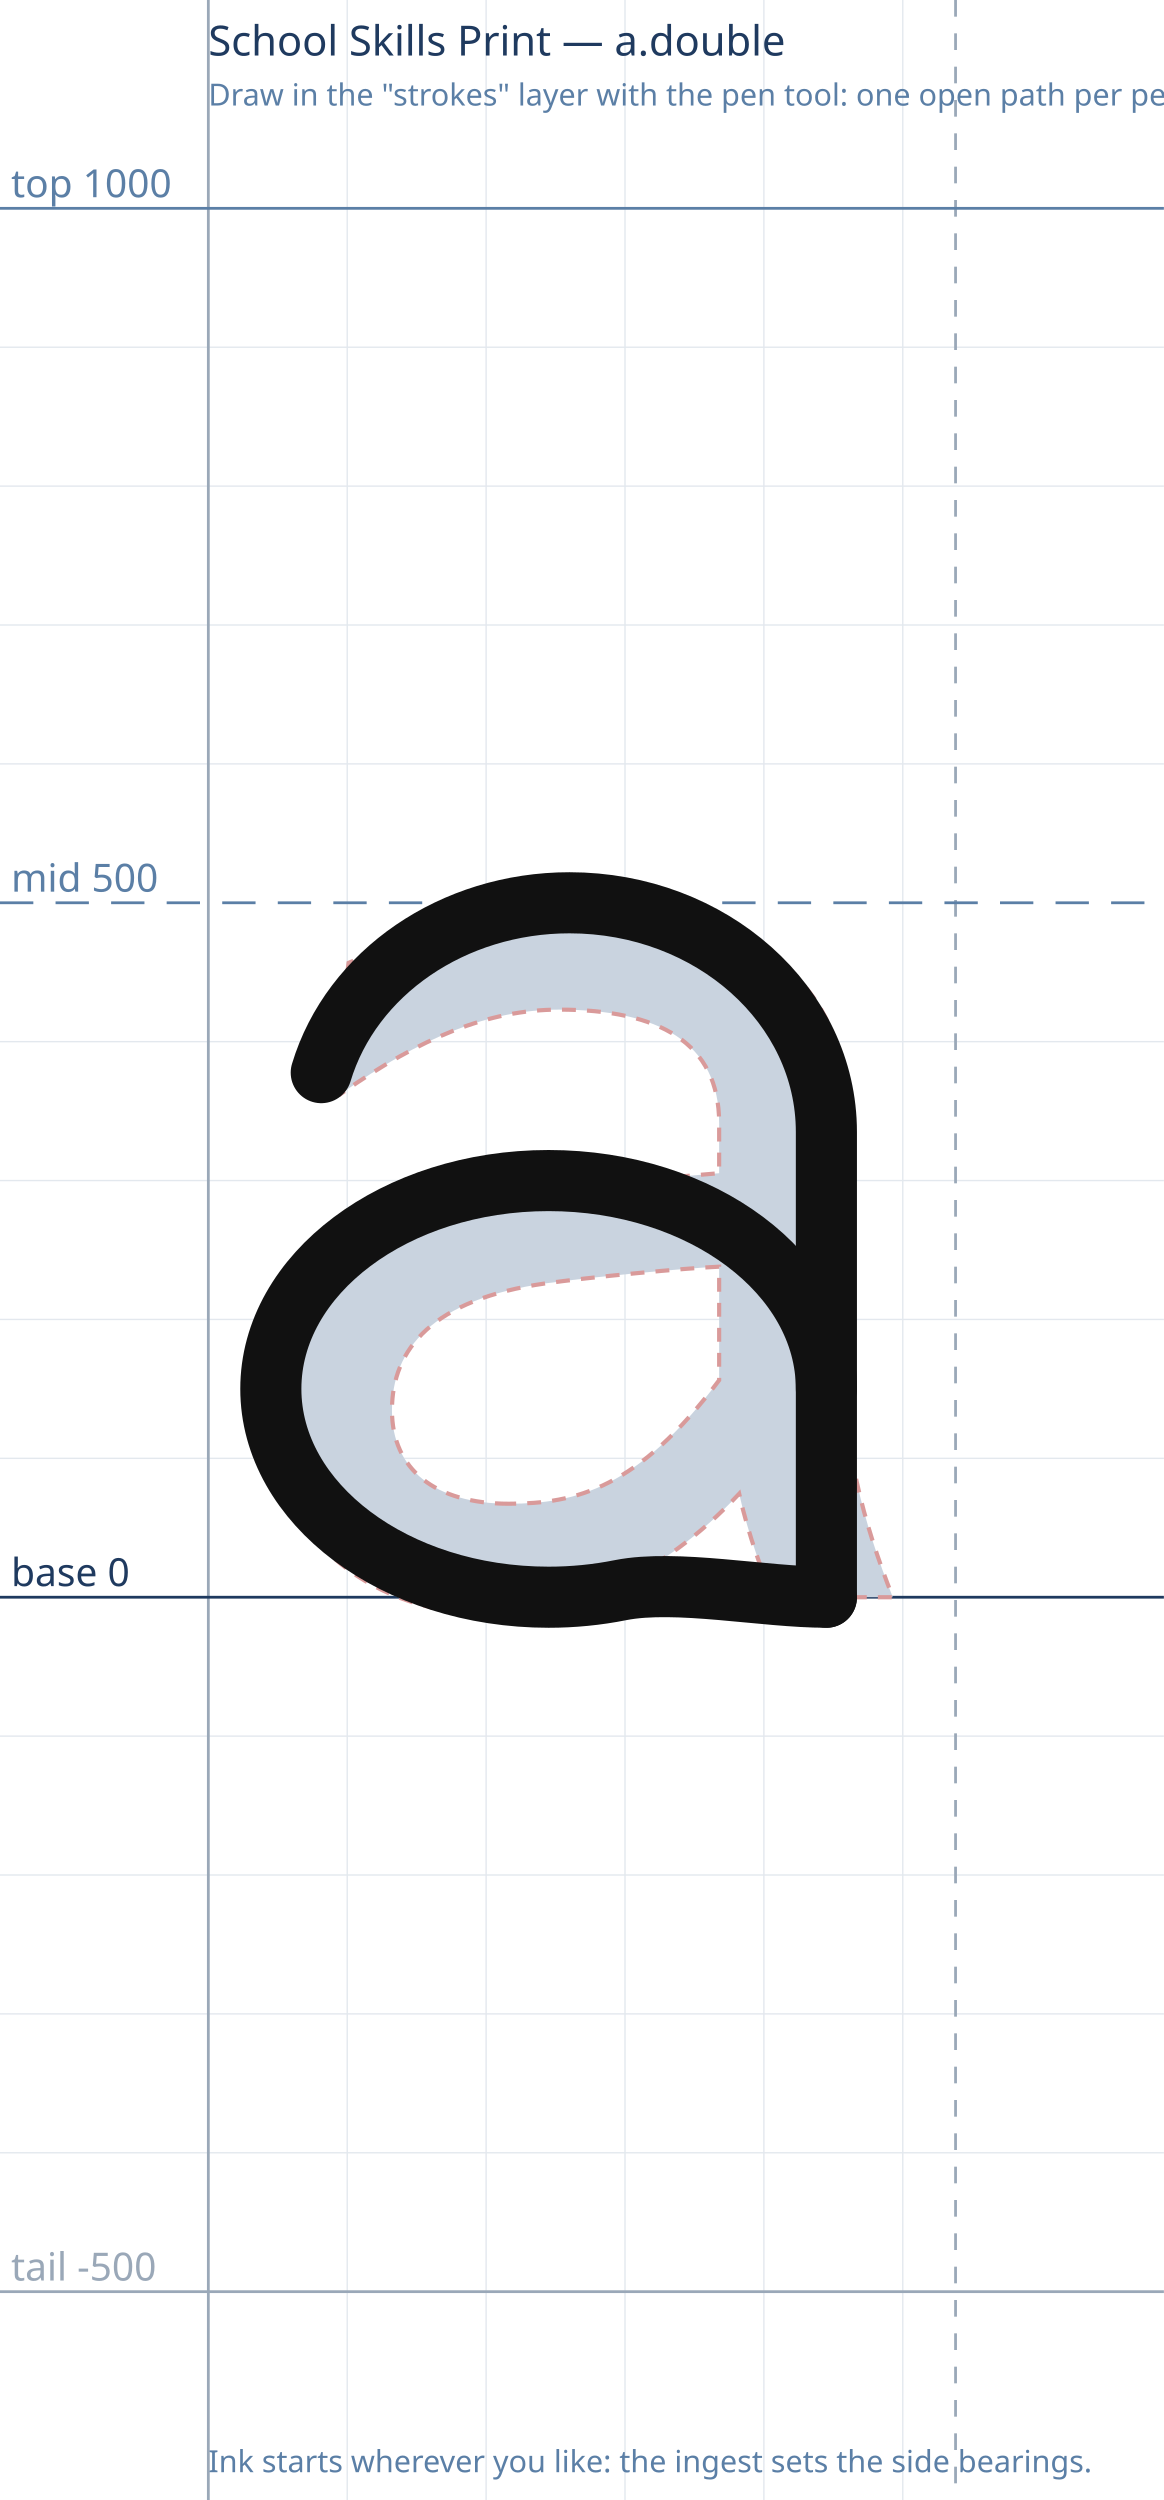
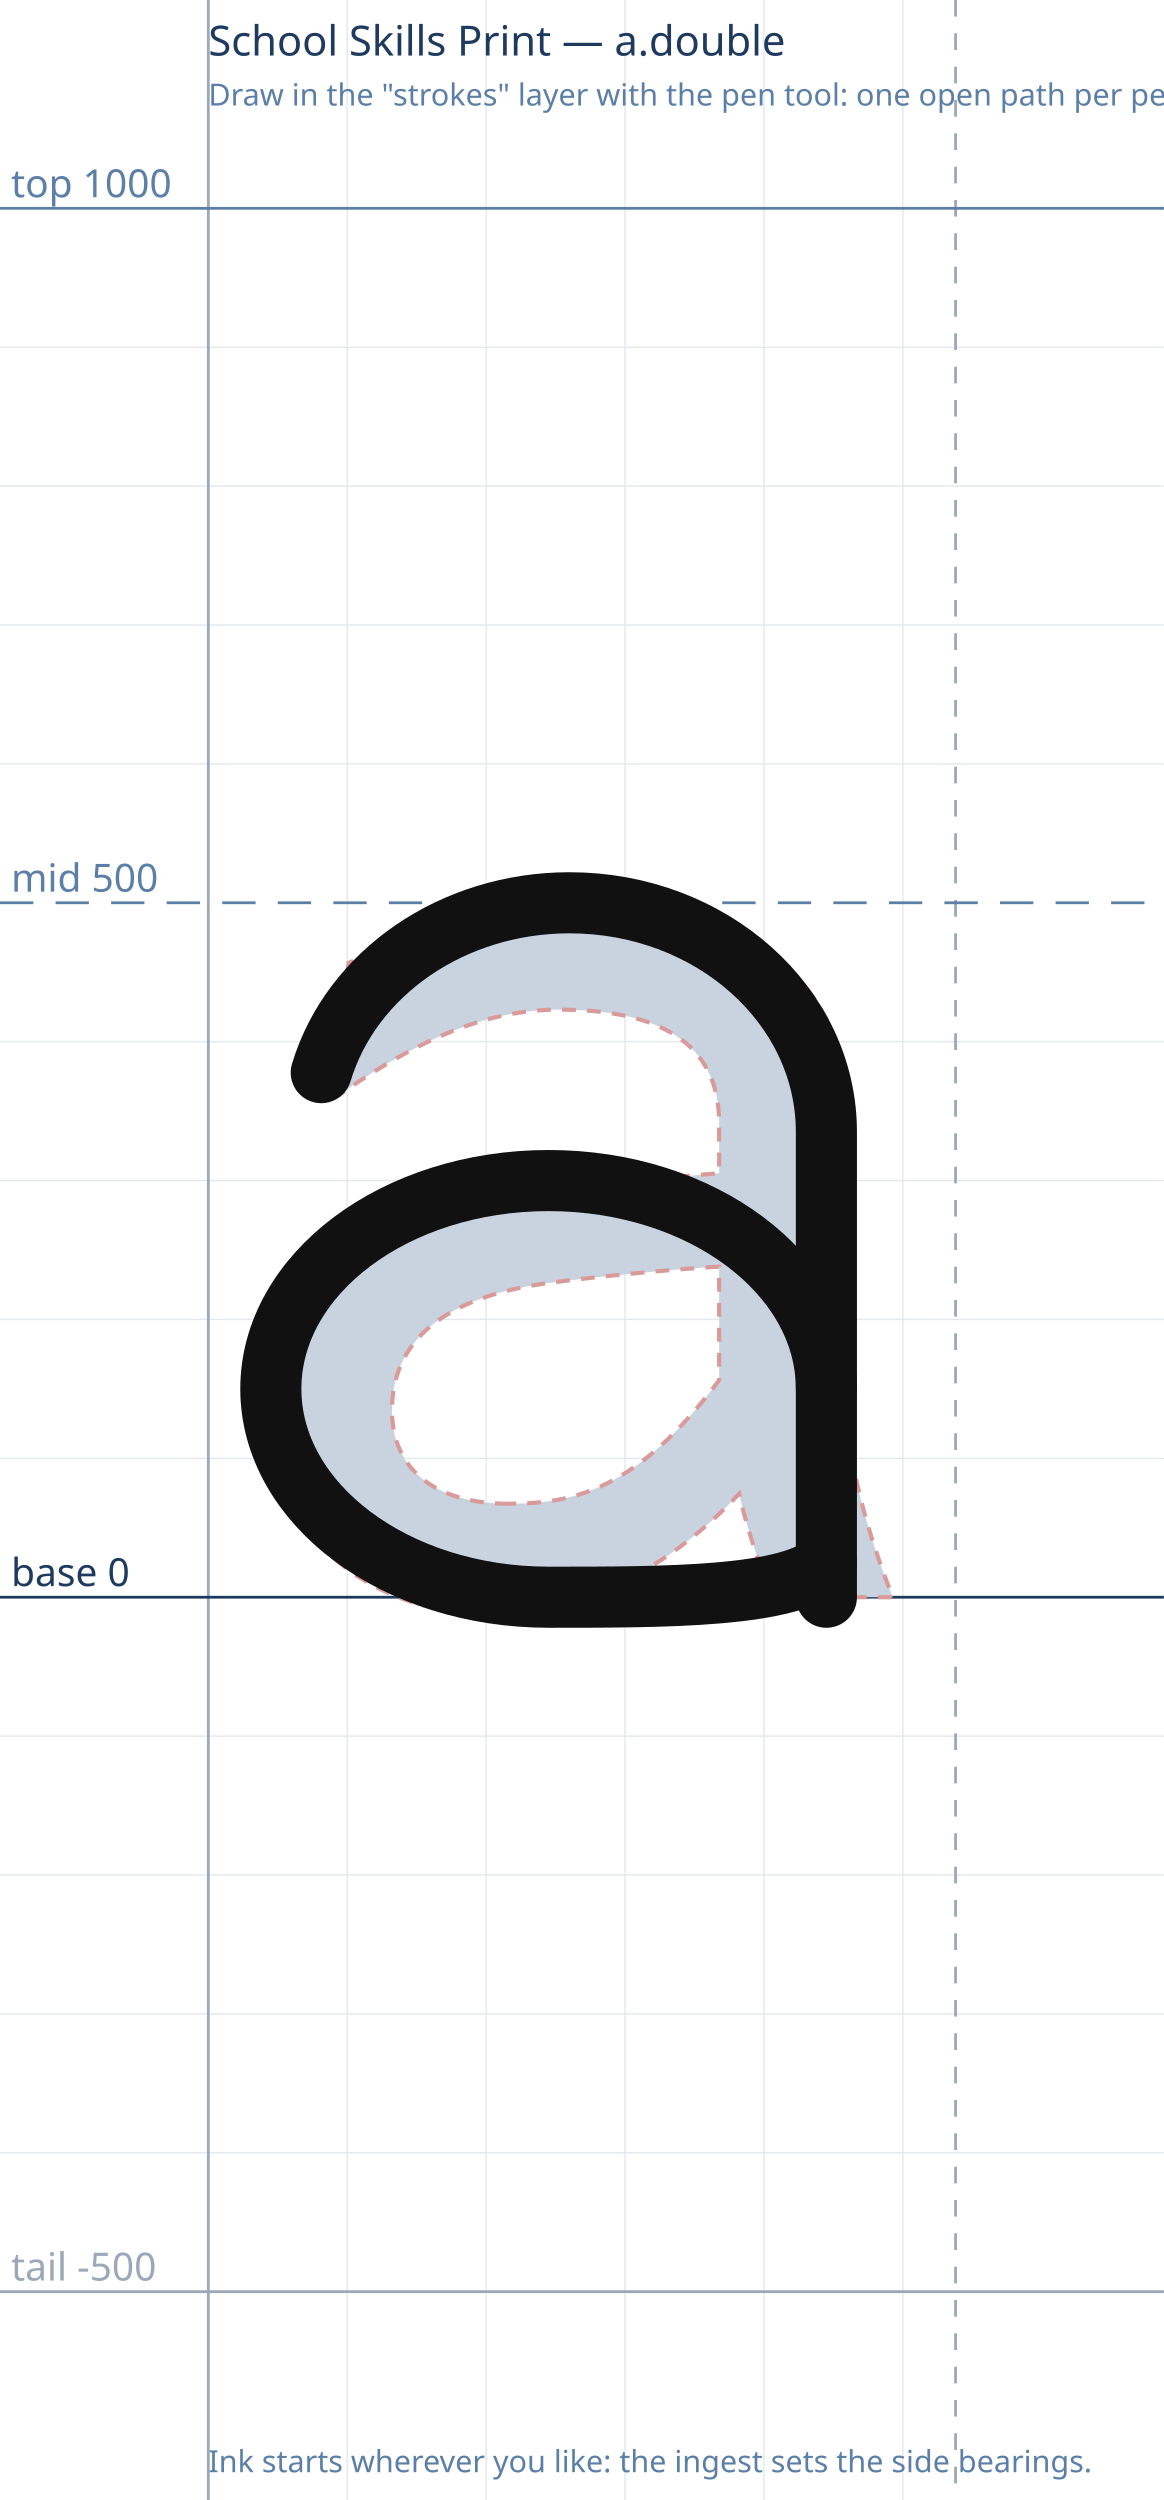
<svg xmlns="http://www.w3.org/2000/svg" width="419" height="900" viewBox="0 0 838 1800" data-hand="print" data-glyph="a.double" data-units="1000" data-origin="150" data-baseline="1150">
  <g id="ruling">
    <line x1="0" y1="1550" x2="838" y2="1550" stroke="#e3e8ee" stroke-width="1" />
    <line x1="0" y1="1450" x2="838" y2="1450" stroke="#e3e8ee" stroke-width="1" />
    <line x1="0" y1="1350" x2="838" y2="1350" stroke="#e3e8ee" stroke-width="1" />
    <line x1="0" y1="1250" x2="838" y2="1250" stroke="#e3e8ee" stroke-width="1" />
    <line x1="0" y1="1050" x2="838" y2="1050" stroke="#e3e8ee" stroke-width="1" />
    <line x1="0" y1="950" x2="838" y2="950" stroke="#e3e8ee" stroke-width="1" />
    <line x1="0" y1="850" x2="838" y2="850" stroke="#e3e8ee" stroke-width="1" />
    <line x1="0" y1="750" x2="838" y2="750" stroke="#e3e8ee" stroke-width="1" />
    <line x1="0" y1="550" x2="838" y2="550" stroke="#e3e8ee" stroke-width="1" />
    <line x1="0" y1="450" x2="838" y2="450" stroke="#e3e8ee" stroke-width="1" />
    <line x1="0" y1="350" x2="838" y2="350" stroke="#e3e8ee" stroke-width="1" />
    <line x1="0" y1="250" x2="838" y2="250" stroke="#e3e8ee" stroke-width="1" />
    <line x1="150" y1="0" x2="150" y2="1800" stroke="#e3e8ee" stroke-width="1" />
    <line x1="250" y1="0" x2="250" y2="1800" stroke="#e3e8ee" stroke-width="1" />
    <line x1="350" y1="0" x2="350" y2="1800" stroke="#e3e8ee" stroke-width="1" />
    <line x1="450" y1="0" x2="450" y2="1800" stroke="#e3e8ee" stroke-width="1" />
    <line x1="550" y1="0" x2="550" y2="1800" stroke="#e3e8ee" stroke-width="1" />
    <line x1="650" y1="0" x2="650" y2="1800" stroke="#e3e8ee" stroke-width="1" />
    <line x1="150" y1="0" x2="150" y2="1800" stroke="#9aa8b8" stroke-width="2" />
    <line x1="688" y1="0" x2="688" y2="1800" stroke="#9aa8b8" stroke-width="2" stroke-dasharray="12 12" />
    <line x1="0" y1="150" x2="838" y2="150" stroke="#5b7fa6" stroke-width="2" />
    <text x="8" y="142" font-family="sans-serif" font-size="28" fill="#5b7fa6">top 1000</text>
    <line x1="0" y1="650" x2="838" y2="650" stroke="#5b7fa6" stroke-width="2" stroke-dasharray="24 16" />
    <text x="8" y="642" font-family="sans-serif" font-size="28" fill="#5b7fa6">mid 500</text>
    <line x1="0" y1="1150" x2="838" y2="1150" stroke="#1f3a5f" stroke-width="2" />
    <text x="8" y="1142" font-family="sans-serif" font-size="28" fill="#1f3a5f">base 0</text>
    <line x1="0" y1="1650" x2="838" y2="1650" stroke="#9aa8b8" stroke-width="2" />
    <text x="8" y="1642" font-family="sans-serif" font-size="28" fill="#9aa8b8">tail -500</text>
  </g>
  <g id="outline-body">
    <path d="M 351.923 1162.019 C 411.538 1162.019 475.481 1136.058 532.212 1075.481 C 538.942 1106.25 550 1134.615 556.25 1150 L 642.788 1150 C 621.635 1096.154 606.731 1041.346 606.731 972.115 L 606.731 784.615 C 606.731 708.173 534.615 650 424.038 650 C 350.962 650 299.519 672.115 250.962 693.269 C 248.077 713.942 246.635 765.865 246.154 787.019 C 302.404 747.596 351.442 726.923 402.404 726.923 C 474.519 726.923 517.788 750.481 517.788 808.654 L 517.788 844.712 C 498.077 846.154 421.154 853.365 387.981 856.731 C 239.423 871.154 195.673 954.327 195.673 1027.404 C 195.673 1098.558 261.538 1162.019 351.923 1162.019 Z M 366.346 1082.692 C 313.462 1082.692 282.212 1058.173 282.212 1015.385 C 282.212 971.154 311.538 935.577 392.788 924.038 C 423.077 919.712 493.75 912.981 517.788 912.019 L 517.788 993.75 C 459.615 1071.154 415.385 1082.692 366.346 1082.692 Z" fill="#c9d3df" fill-rule="evenodd" />
  </g>
  <g id="outline-reach">
    <path d="M 351.923 1162.019 C 411.538 1162.019 475.481 1136.058 532.212 1075.481 C 538.942 1106.25 550 1134.615 556.25 1150 L 642.788 1150 C 621.635 1096.154 606.731 1041.346 606.731 972.115 L 606.731 784.615 C 606.731 708.173 534.615 650 424.038 650 C 350.962 650 299.519 672.115 250.962 693.269 C 248.077 713.942 246.635 765.865 246.154 787.019 C 302.404 747.596 351.442 726.923 402.404 726.923 C 474.519 726.923 517.788 750.481 517.788 808.654 L 517.788 844.712 C 498.077 846.154 421.154 853.365 387.981 856.731 C 239.423 871.154 195.673 954.327 195.673 1027.404 C 195.673 1098.558 261.538 1162.019 351.923 1162.019 Z M 366.346 1082.692 C 313.462 1082.692 282.212 1058.173 282.212 1015.385 C 282.212 971.154 311.538 935.577 392.788 924.038 C 423.077 919.712 493.75 912.981 517.788 912.019 L 517.788 993.75 C 459.615 1071.154 415.385 1082.692 366.346 1082.692 Z" fill="none" stroke="#d99a9a" stroke-width="3" stroke-dasharray="10 8" fill-rule="evenodd" />
  </g>
  <g id="notes">
    <text x="150" y="40" font-family="sans-serif" font-size="30" fill="#1f3a5f">School Skills Print — a.double</text>
    <text x="150" y="76" font-family="sans-serif" font-size="22" fill="#5b7fa6">Draw in the "strokes" layer with the pen tool: one open path per pen stroke, in the order the pen makes them. Grey is the shape; red dashes are how far the tall or hanging part goes.</text>
    <text x="150" y="1780" font-family="sans-serif" font-size="22" fill="#5b7fa6">Ink starts wherever you like: the ingest sets the side bearings.</text>
  </g>
  <g id="strokes">
    <path id="stroke-1" d="M 231.3 772.3 C 253 700.2 326.3 650 410 650 C 512.2 650 595 723.9 595 815 L 595 1150" fill="none" stroke="#111" stroke-width="44" stroke-linecap="round" stroke-linejoin="round" />
-     <path id="stroke-2" d="M 595 1150 C 550 1150 487 1137 446.8 1144.9 C 429.9 1148.3 412.5 1150 395 1150 C 284.5 1150 195 1082.8 195 1000 C 195 917.2 284.5 850 395 850 C 505.5 850 595 917.2 595 1000" fill="none" stroke="#111" stroke-width="44" stroke-linecap="round" stroke-linejoin="round" />
+     <path id="stroke-2" d="M 595 1000 C 595 917.2 505.5 850 395 850 C 284.5 850 195 917.2 195 1000 C 195 1082.8 284.5 1150 395 1150 C 480 1150 570 1150 595 1125" fill="none" stroke="#111" stroke-width="44" stroke-linecap="round" stroke-linejoin="round" />
  </g>
</svg>
